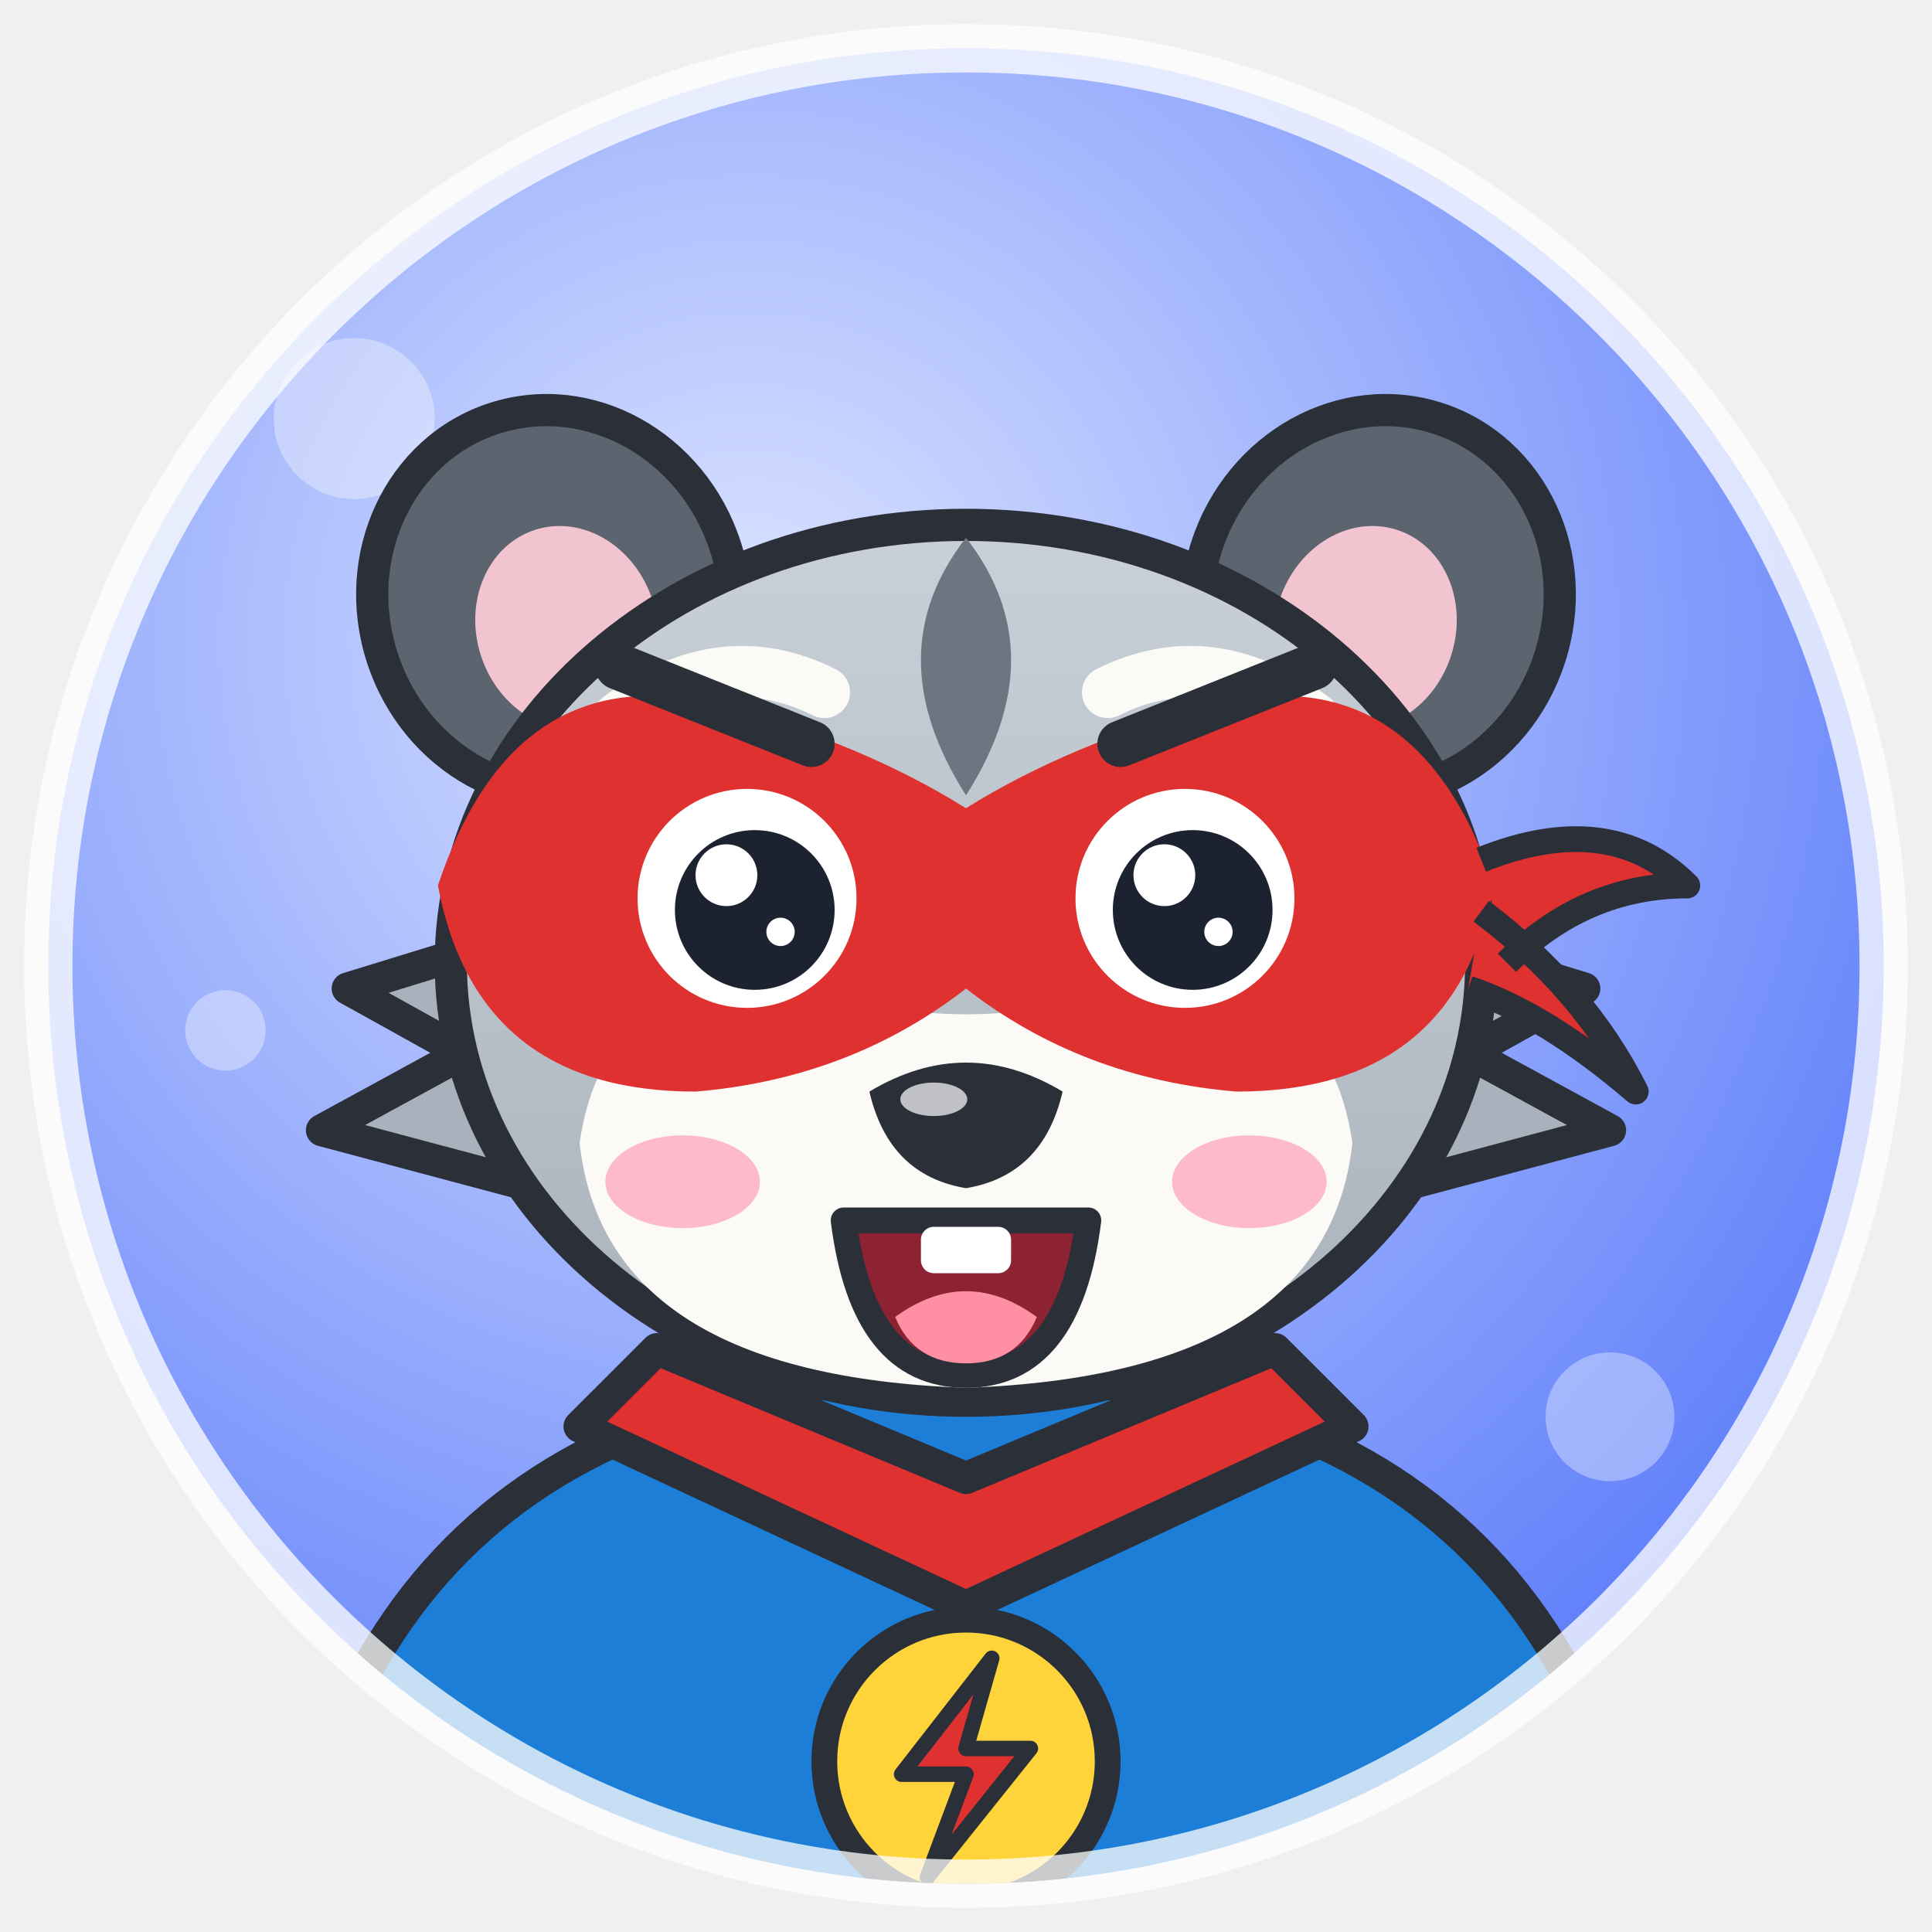
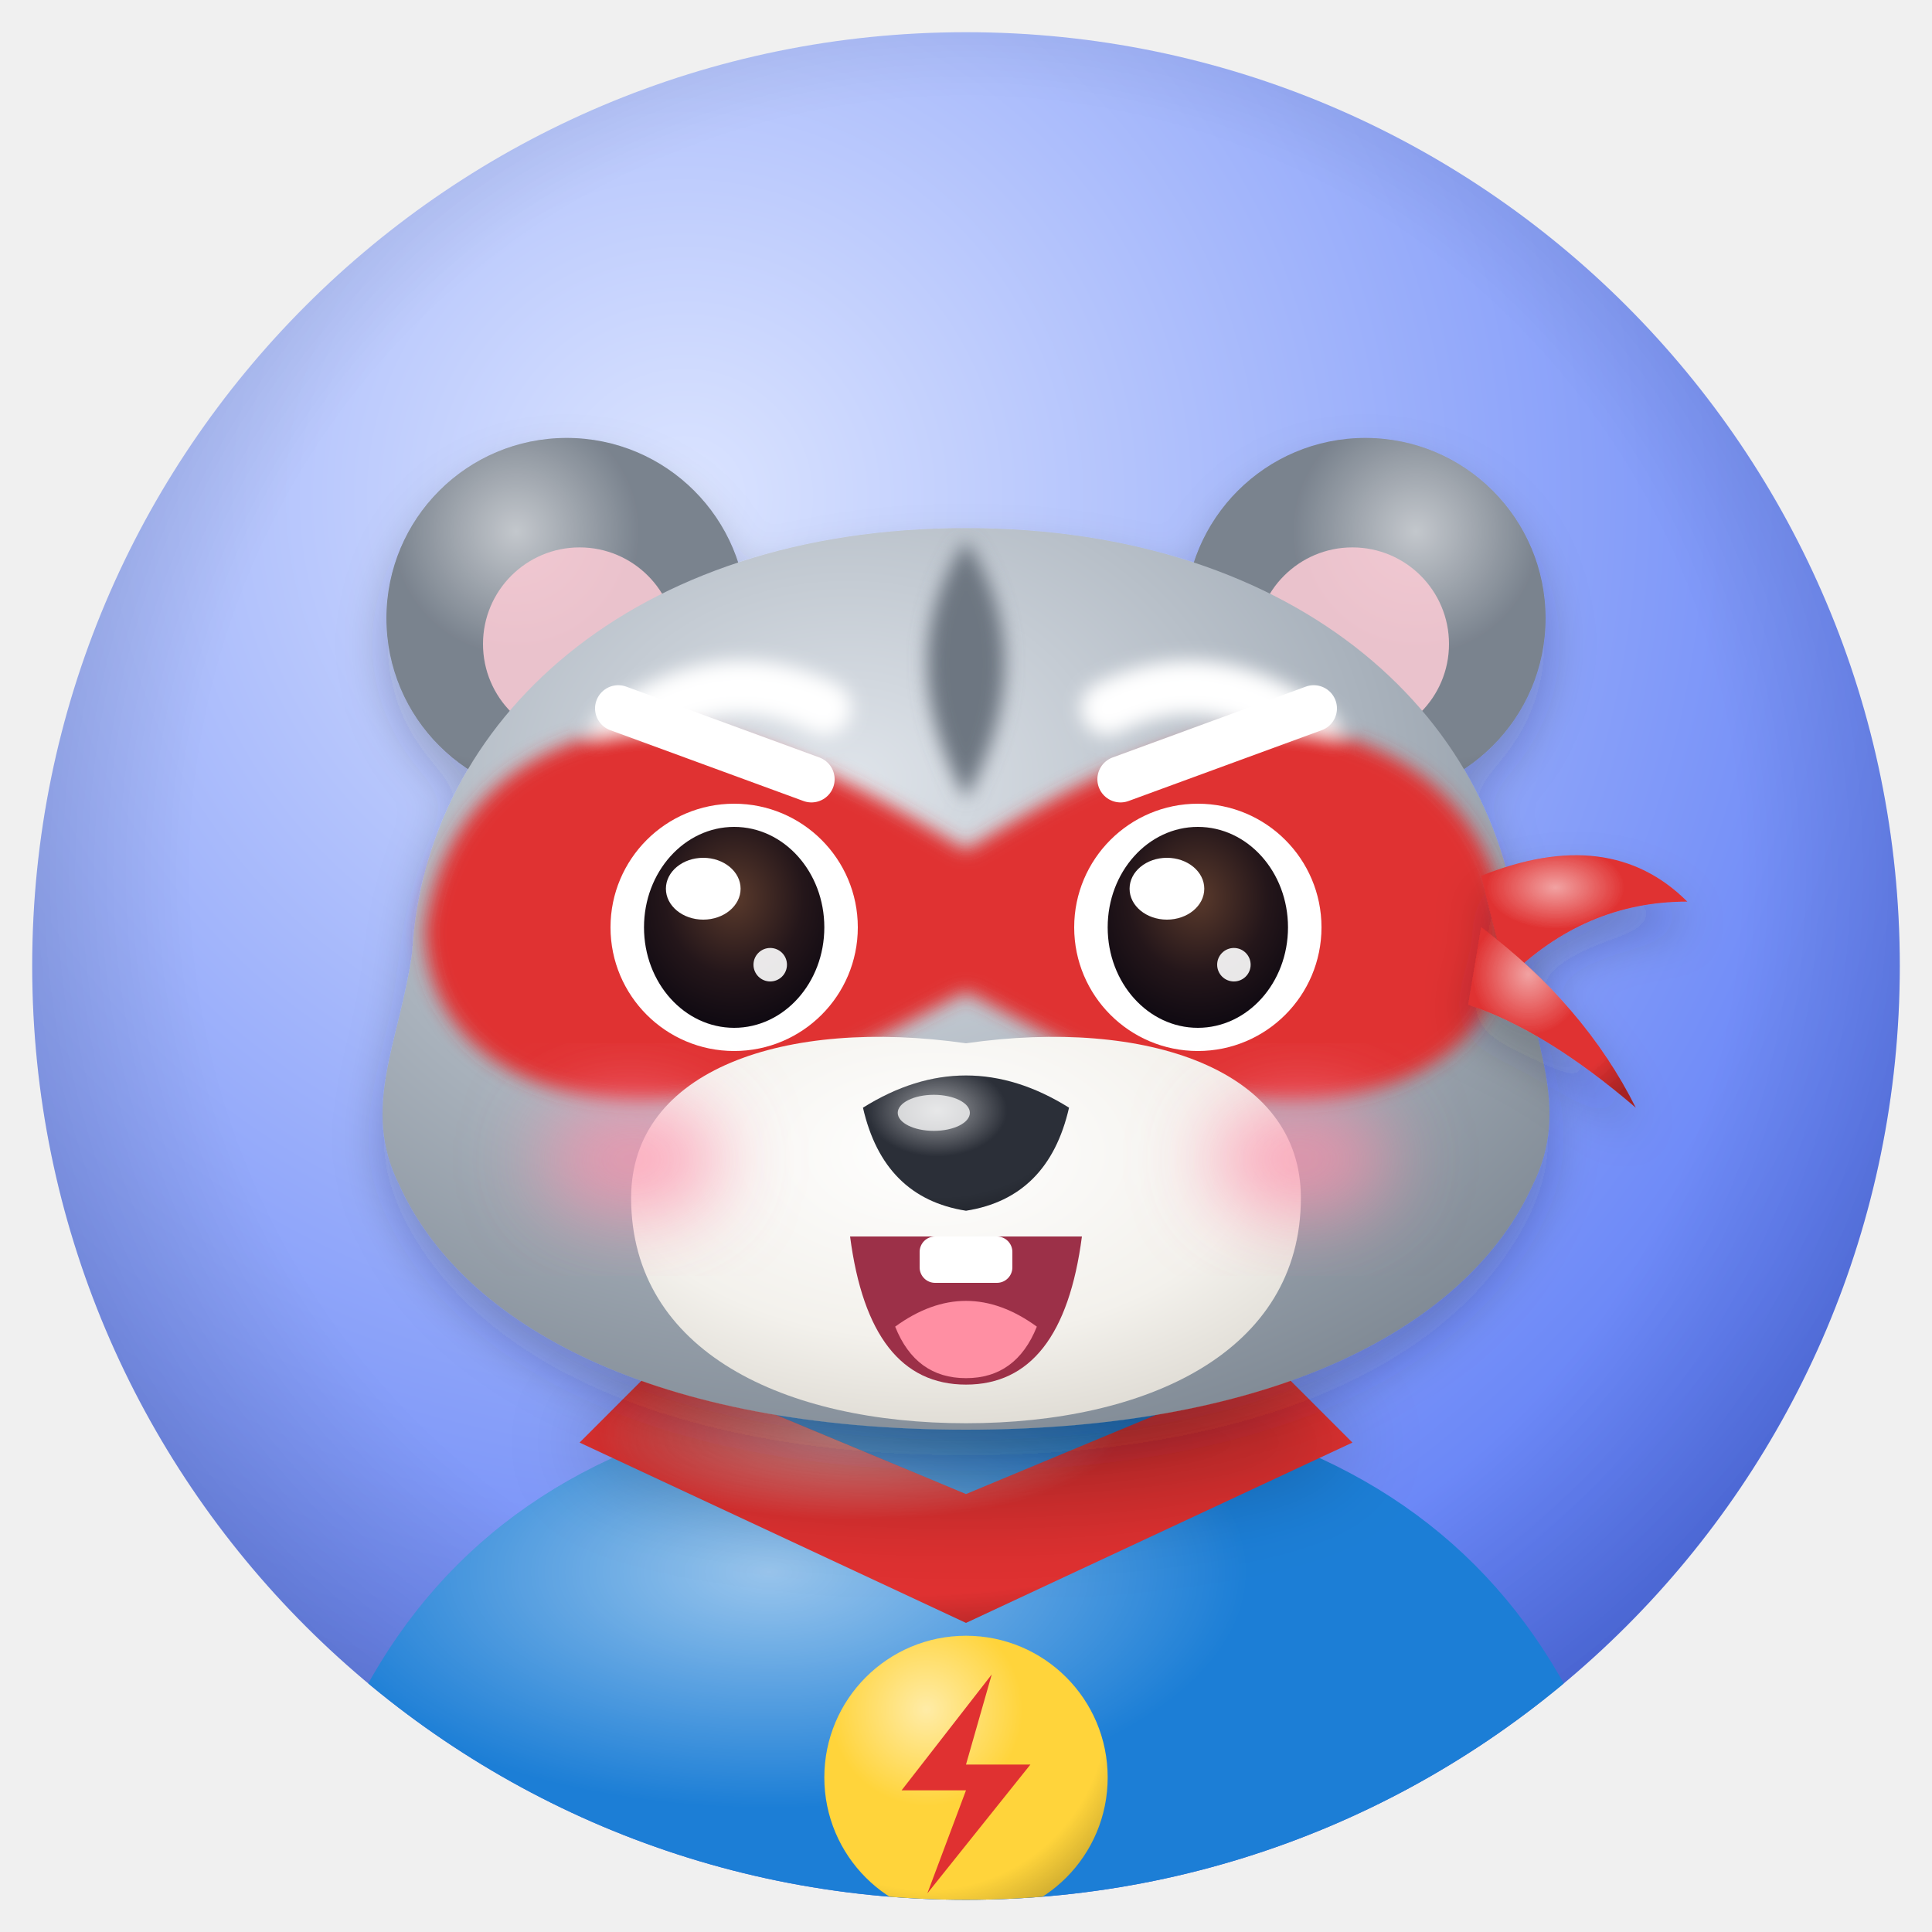
- <svg xmlns="http://www.w3.org/2000/svg" viewBox="0 0 120 120" width="512" height="512" role="img" aria-label="Superhero" class="raccoon-avatar">
+ <svg xmlns="http://www.w3.org/2000/svg" viewBox="0 0 120 120" width="512" height="512" role="img" aria-label="Superhero raccoon" class="raccoon-avatar">
  <defs>
-     <radialGradient id="rc_R_0_-bg" cx="0.38" cy="0.32" r="0.75">
+     <radialGradient id="rc_R_0_-sheen" cx="0.36" cy="0.26" r="0.85">
+       <stop offset="0" stop-color="#fff" stop-opacity="0.55" />
+       <stop offset="0.4" stop-color="#fff" stop-opacity="0" />
+       <stop offset="0.75" stop-color="#000" stop-opacity="0" />
+       <stop offset="1" stop-color="#000" stop-opacity="0.26" />
+     </radialGradient>
+     <radialGradient id="rc_R_0_-fur" cx="0.4" cy="0.28" r="0.8">
+       <stop offset="0" stop-color="#dfe4ea" />
+       <stop offset="0.55" stop-color="#aab3bd" />
+       <stop offset="1" stop-color="#7d8792" />
+     </radialGradient>
+     <radialGradient id="rc_R_0_-muzzle" cx="0.45" cy="0.3" r="0.8">
+       <stop offset="0" stop-color="#ffffff" />
+       <stop offset="0.6" stop-color="#f3f1ec" />
+       <stop offset="1" stop-color="#d9d5cd" />
+     </radialGradient>
+     <radialGradient id="rc_R_0_-eye" cx="0.5" cy="0.35" r="0.7">
+       <stop offset="0" stop-color="#5a3a2c" />
+       <stop offset="0.55" stop-color="#24161a" />
+       <stop offset="1" stop-color="#0b0710" />
+     </radialGradient>
+     <linearGradient id="rc_R_0_-gold" x1="0" y1="0" x2="0" y2="1">
+       <stop offset="0" stop-color="#fff3a3" />
+       <stop offset="0.5" stop-color="#fcc419" />
+       <stop offset="1" stop-color="#e67700" />
+     </linearGradient>
+     <filter id="rc_R_0_-soft" x="-10%" y="-10%" width="120%" height="120%">
+       <feGaussianBlur stdDeviation="0.7" />
+     </filter>
+     <filter id="rc_R_0_-blur" x="-50%" y="-50%" width="200%" height="200%">
+       <feGaussianBlur stdDeviation="3" />
+     </filter>
+     <filter id="rc_R_0_-drop" x="-20%" y="-20%" width="140%" height="150%">
+       <feDropShadow dx="0" dy="2" stdDeviation="1.8" flood-color="#1b1530" flood-opacity="0.25" />
+     </filter>
+   </defs>
+   <defs>
+     <radialGradient id="rc_R_0_-bg" cx="0.35" cy="0.25" r="0.85">
      <stop offset="0" stop-color="#dbe4ff" />
-       <stop offset="1" stop-color="#5c7cfa" />
+       <stop offset="1" stop-color="#4c6ef5" />
+     </radialGradient>
+     <radialGradient id="rc_R_0_-vignette" cx="0.5" cy="0.45" r="0.55">
+       <stop offset="0.75" stop-color="#000" stop-opacity="0" />
+       <stop offset="1" stop-color="#000" stop-opacity="0.16" />
    </radialGradient>
    <clipPath id="rc_R_0_-clip">
-       <circle cx="60" cy="60" r="57" />
+       <circle cx="60" cy="60" r="58" />
    </clipPath>
  </defs>
  <g clip-path="url(#rc_R_0_-clip)">
-     <circle cx="60" cy="60" r="57" fill="url(#rc_R_0_-bg)" />
-     <g fill="#fff" opacity="0.35">
-       <circle cx="22" cy="26" r="5" />
-       <circle cx="100" cy="88" r="4" />
-       <circle cx="14" cy="64" r="2.5" />
+     <circle cx="60" cy="60" r="58" fill="url(#rc_R_0_-bg)" />
+     <circle cx="60" cy="60" r="58" fill="url(#rc_R_0_-vignette)" />
+     <g transform="translate(12 8) scale(0.8)">
+       <g>
+         <path fill="#1c7ed6" d="M6 152 q2 -54 54 -54 q52 0 54 54z" />
+         <path fill="url(#rc_R_0_-sheen)" d="M6 152 q2 -54 54 -54 q52 0 54 54z" />
+         <g>
+           <path fill="#e03131" d="M30 102 l30 14 l30 -14 l-6 -6 l-24 10 l-24 -10z" />
+           <path fill="url(#rc_R_0_-sheen)" d="M30 102 l30 14 l30 -14 l-6 -6 l-24 10 l-24 -10z" />
+           <circle fill="#ffd43b" cx="60" cy="128" r="11" />
+           <circle fill="url(#rc_R_0_-sheen)" cx="60" cy="128" r="11" />
+           <path d="M62 120 l-7 9 h5 l-3 8 l8 -10 h-5z" fill="#e03131" />
+         </g>
+       </g>
+       <ellipse cx="60" cy="102" rx="30" ry="6" fill="#000" opacity="0.18" filter="url(#rc_R_0_-blur)" />
    </g>
-     <g transform="translate(12 7) scale(0.8)">
-       <g stroke="#2b2f38" stroke-width="2.5" stroke-linejoin="round">
-         <path d="M6 152 q2 -54 54 -54 q52 0 54 54z" fill="#1c7ed6" />
-         <g>
-           <path d="M30 102 l30 14 l30 -14 l-6 -6 l-24 10 l-24 -10z" fill="#e03131" />
-           <circle cx="60" cy="128" r="11" fill="#ffd43b" stroke-width="2" />
-           <path d="M62 120 l-7 9 h5 l-3 8 l8 -10 h-5z" fill="#e03131" stroke-width="1.2" />
+   </g>
+   <g transform="translate(12 8) scale(0.8)">
+     <g>
+       <g filter="url(#rc_R_0_-drop)">
+         <circle fill="#7a838e" cx="29" cy="38" r="14" />
+         <circle fill="url(#rc_R_0_-sheen)" cx="29" cy="38" r="14" />
+         <circle cx="30" cy="40" r="7.5" fill="#f6c9d3" opacity="0.9" />
+         <g transform="translate(120 0) scale(-1 1)">
+           <circle fill="#7a838e" cx="29" cy="38" r="14" />
+           <circle fill="url(#rc_R_0_-sheen)" cx="29" cy="38" r="14" />
+           <circle cx="30" cy="40" r="7.5" fill="#f6c9d3" opacity="0.9" />
        </g>
+         <path d="M60 31 C86 31 102 46 103 64 C104 71 107 76 104 82 C99 93 84 101 60 101 C36 101 21 93 16 82 C13 76 16 71 17 64 C18 46 34 31 60 31Z" fill="url(#rc_R_0_-fur)" />
+       </g>
+       <g filter="url(#rc_R_0_-soft)">
+         <path d="M60 32 q-6 9 0 20 q6 -11 0 -20z" fill="#6d7681" />
+         <path d="M33 47 q8 -6 16 -2 M87 47 q-8 -6 -16 -2" stroke="#fff" stroke-width="4.2" fill="none" stroke-linecap="round" />
+         <path d="M18 62 C20 48 34 44 44 48 C50 50 55 53 60 56 C65 53 70 50 76 48 C86 44 100 48 102 62 C102 72 92 77 80 75 C72 74 66 70 60 67 C54 70 48 74 40 75 C28 77 18 72 18 62Z" fill="#e03131" />
+       </g>
+       <path d="M34 83 C34 73 46 69 60 71 C74 69 86 73 86 83 C86 95 74 100.5 60 100.5 C46 100.5 34 95 34 83Z" fill="url(#rc_R_0_-muzzle)" />
+       <path d="M33 45 l15 5.5 M87 45 l-15 5.5" stroke="#fff" stroke-width="3.6" stroke-linecap="round" />
+       <g>
+         <circle cx="42" cy="62" r="9.6" fill="#fff" />
+         <ellipse cx="42" cy="62" rx="7" ry="7.8" fill="url(#rc_R_0_-eye)" />
+         <ellipse cx="39.6" cy="59" rx="2.9" ry="2.4" fill="#fff" />
+         <circle cx="44.8" cy="64.9" r="1.3" fill="#fff" opacity="0.9" />
+       </g>
+       <g>
+         <circle cx="78" cy="62" r="9.6" fill="#fff" />
+         <ellipse cx="78" cy="62" rx="7" ry="7.8" fill="url(#rc_R_0_-eye)" />
+         <ellipse cx="75.6" cy="59" rx="2.9" ry="2.4" fill="#fff" />
+         <circle cx="80.8" cy="64.9" r="1.3" fill="#fff" opacity="0.9" />
+       </g>
+       <g filter="url(#rc_R_0_-blur)" opacity="0.75">
+         <ellipse cx="34" cy="80" rx="7" ry="4.5" fill="#ff8fab" />
+         <ellipse cx="86" cy="80" rx="7" ry="4.5" fill="#ff8fab" />
+       </g>
+       <path fill="#2b2f38" d="M52 76 q8 -5 16 0 q-1.6 7 -8 8 q-6.4 -1 -8 -8z" />
+       <path fill="url(#rc_R_0_-sheen)" d="M52 76 q8 -5 16 0 q-1.6 7 -8 8 q-6.4 -1 -8 -8z" />
+       <ellipse cx="57.5" cy="76.4" rx="2.8" ry="1.4" fill="#fff" opacity="0.75" />
+       <g>
+         <path d="M51 86 h18 q-1.5 11.5 -9 11.5 q-7.5 0 -9 -11.5z" fill="#9c3048" />
+         <path d="M54.5 93 q5.5 -4 11 0 q-1.6 4 -5.5 4 q-3.9 0 -5.5 -4z" fill="#ff8fa3" />
+         <rect x="56.4" y="86" width="7.2" height="3.6" rx="1.2" fill="#fff" />
+       </g>
+       <g filter="url(#rc_R_0_-drop)">
+         <path fill="#e03131" d="M100 58 q10 -4 16 2 q-8 0 -14 6z" />
+         <path fill="url(#rc_R_0_-sheen)" d="M100 58 q10 -4 16 2 q-8 0 -14 6z" />
+         <path fill="#e03131" d="M100 62 q8 6 12 14 q-7 -6 -13 -8z" />
+         <path fill="url(#rc_R_0_-sheen)" d="M100 62 q8 6 12 14 q-7 -6 -13 -8z" />
      </g>
    </g>
  </g>
-   <circle cx="60" cy="60" r="57" fill="none" stroke="#fff" stroke-opacity="0.75" stroke-width="3" />
-   <g transform="translate(12 7) scale(0.8)">
-     <g>
-       <defs>
-         <linearGradient id="rc_R_9_-fur" x1="0" y1="0" x2="0" y2="1">
-           <stop offset="0" stop-color="#c9d0d7" />
-           <stop offset="1" stop-color="#a9b2bc" />
-         </linearGradient>
-         <linearGradient id="rc_R_9_-gold" x1="0" y1="0" x2="0" y2="1">
-           <stop offset="0" stop-color="#ffe066" />
-           <stop offset="1" stop-color="#f59f00" />
-         </linearGradient>
-       </defs>
-       <g stroke="#2b2f38" stroke-width="2.5">
-         <ellipse cx="28" cy="38" rx="14" ry="15" fill="#5c6470" transform="rotate(-18 28 38)" />
-         <ellipse cx="92" cy="38" rx="14" ry="15" fill="#5c6470" transform="rotate(18 92 38)" />
-       </g>
-       <ellipse cx="29" cy="40" rx="7" ry="8" fill="#f1c4cf" transform="rotate(-18 29 40)" />
-       <ellipse cx="91" cy="40" rx="7" ry="8" fill="#f1c4cf" transform="rotate(18 91 40)" />
-       <path d="M25 64 l-13 4 l9 5 l-11 6 l15 4z M95 64 l13 4 l-9 5 l11 6 l-15 4z" fill="#a9b2bc" stroke="#2b2f38" stroke-width="2.5" stroke-linejoin="round" />
-       <ellipse cx="60" cy="66" rx="40" ry="34" fill="url(#rc_R_9_-fur)" stroke="#2b2f38" stroke-width="2.5" />
-       <path d="M60 33 q-7 9 0 20 q7 -11 0 -20z" fill="#6c7581" />
-       <path d="M30 80 q2 -14 18 -12 q12 4 24 0 q16 -2 18 12 q-2 18 -30 19 q-28 -1 -30 -19z" fill="#fbfaf7" />
-       <path d="M33 47 q8 -6 16 -2 M87 47 q-8 -6 -16 -2" stroke="#fbfaf7" stroke-width="4" fill="none" stroke-linecap="round" />
-       <path d="M19 60 q6 -18 22 -14 q11 3 19 8 q8 -5 19 -8 q16 -4 22 14 q-3 16 -20 16 q-12 -1 -21 -8 q-9 7 -21 8 q-17 0 -20 -16z" fill="#e03131" />
-       <path d="M33 43 l15 6 M87 43 l-15 6" stroke="#2b2f38" stroke-width="3.6" stroke-linecap="round" />
-       <g>
-         <circle cx="43" cy="61" r="8.5" fill="#fff" />
-         <circle cx="43.6" cy="61.9" r="6.2" fill="#1d2230" />
-         <circle cx="41.4" cy="59.2" r="2.4" fill="#fff" />
-         <circle cx="45.6" cy="63.6" r="1.1" fill="#fff" />
-       </g>
-       <g>
-         <circle cx="77" cy="61" r="8.5" fill="#fff" />
-         <circle cx="77.6" cy="61.9" r="6.2" fill="#1d2230" />
-         <circle cx="75.4" cy="59.2" r="2.4" fill="#fff" />
-         <circle cx="79.6" cy="63.6" r="1.1" fill="#fff" />
-       </g>
-       <ellipse cx="38" cy="83" rx="6" ry="3.6" fill="#ff8fab" opacity="0.6" />
-       <ellipse cx="82" cy="83" rx="6" ry="3.6" fill="#ff8fab" opacity="0.6" />
-       <path d="M52.5 76 q7.5 -4.5 15 0 q-1.5 6.5 -7.5 7.5 q-6 -1 -7.5 -7.5z" fill="#2b2f38" />
-       <ellipse cx="57.5" cy="76.6" rx="2.6" ry="1.3" fill="#fff" opacity="0.7" />
-       <g>
-         <path d="M50.5 86 h19 q-1.5 12 -9.5 12 q-8 0 -9.5 -12z" fill="#8c2232" stroke="#2b2f38" stroke-width="2" stroke-linejoin="round" />
-         <path d="M54.5 93.5 q5.5 -4 11 0 q-1.5 3.6 -5.5 3.6 q-4 0 -5.5 -3.6z" fill="#ff8fa3" />
-         <rect x="56.5" y="86.5" width="7" height="3.6" rx="1" fill="#fff" />
-       </g>
-       <path d="M100 58 q10 -4 16 2 q-8 0 -14 6 M100 62 q8 6 12 14 q-7 -6 -13 -8" fill="#e03131" stroke="#2b2f38" stroke-width="2" stroke-linejoin="round" />
-     </g>
-   </g>
</svg>
